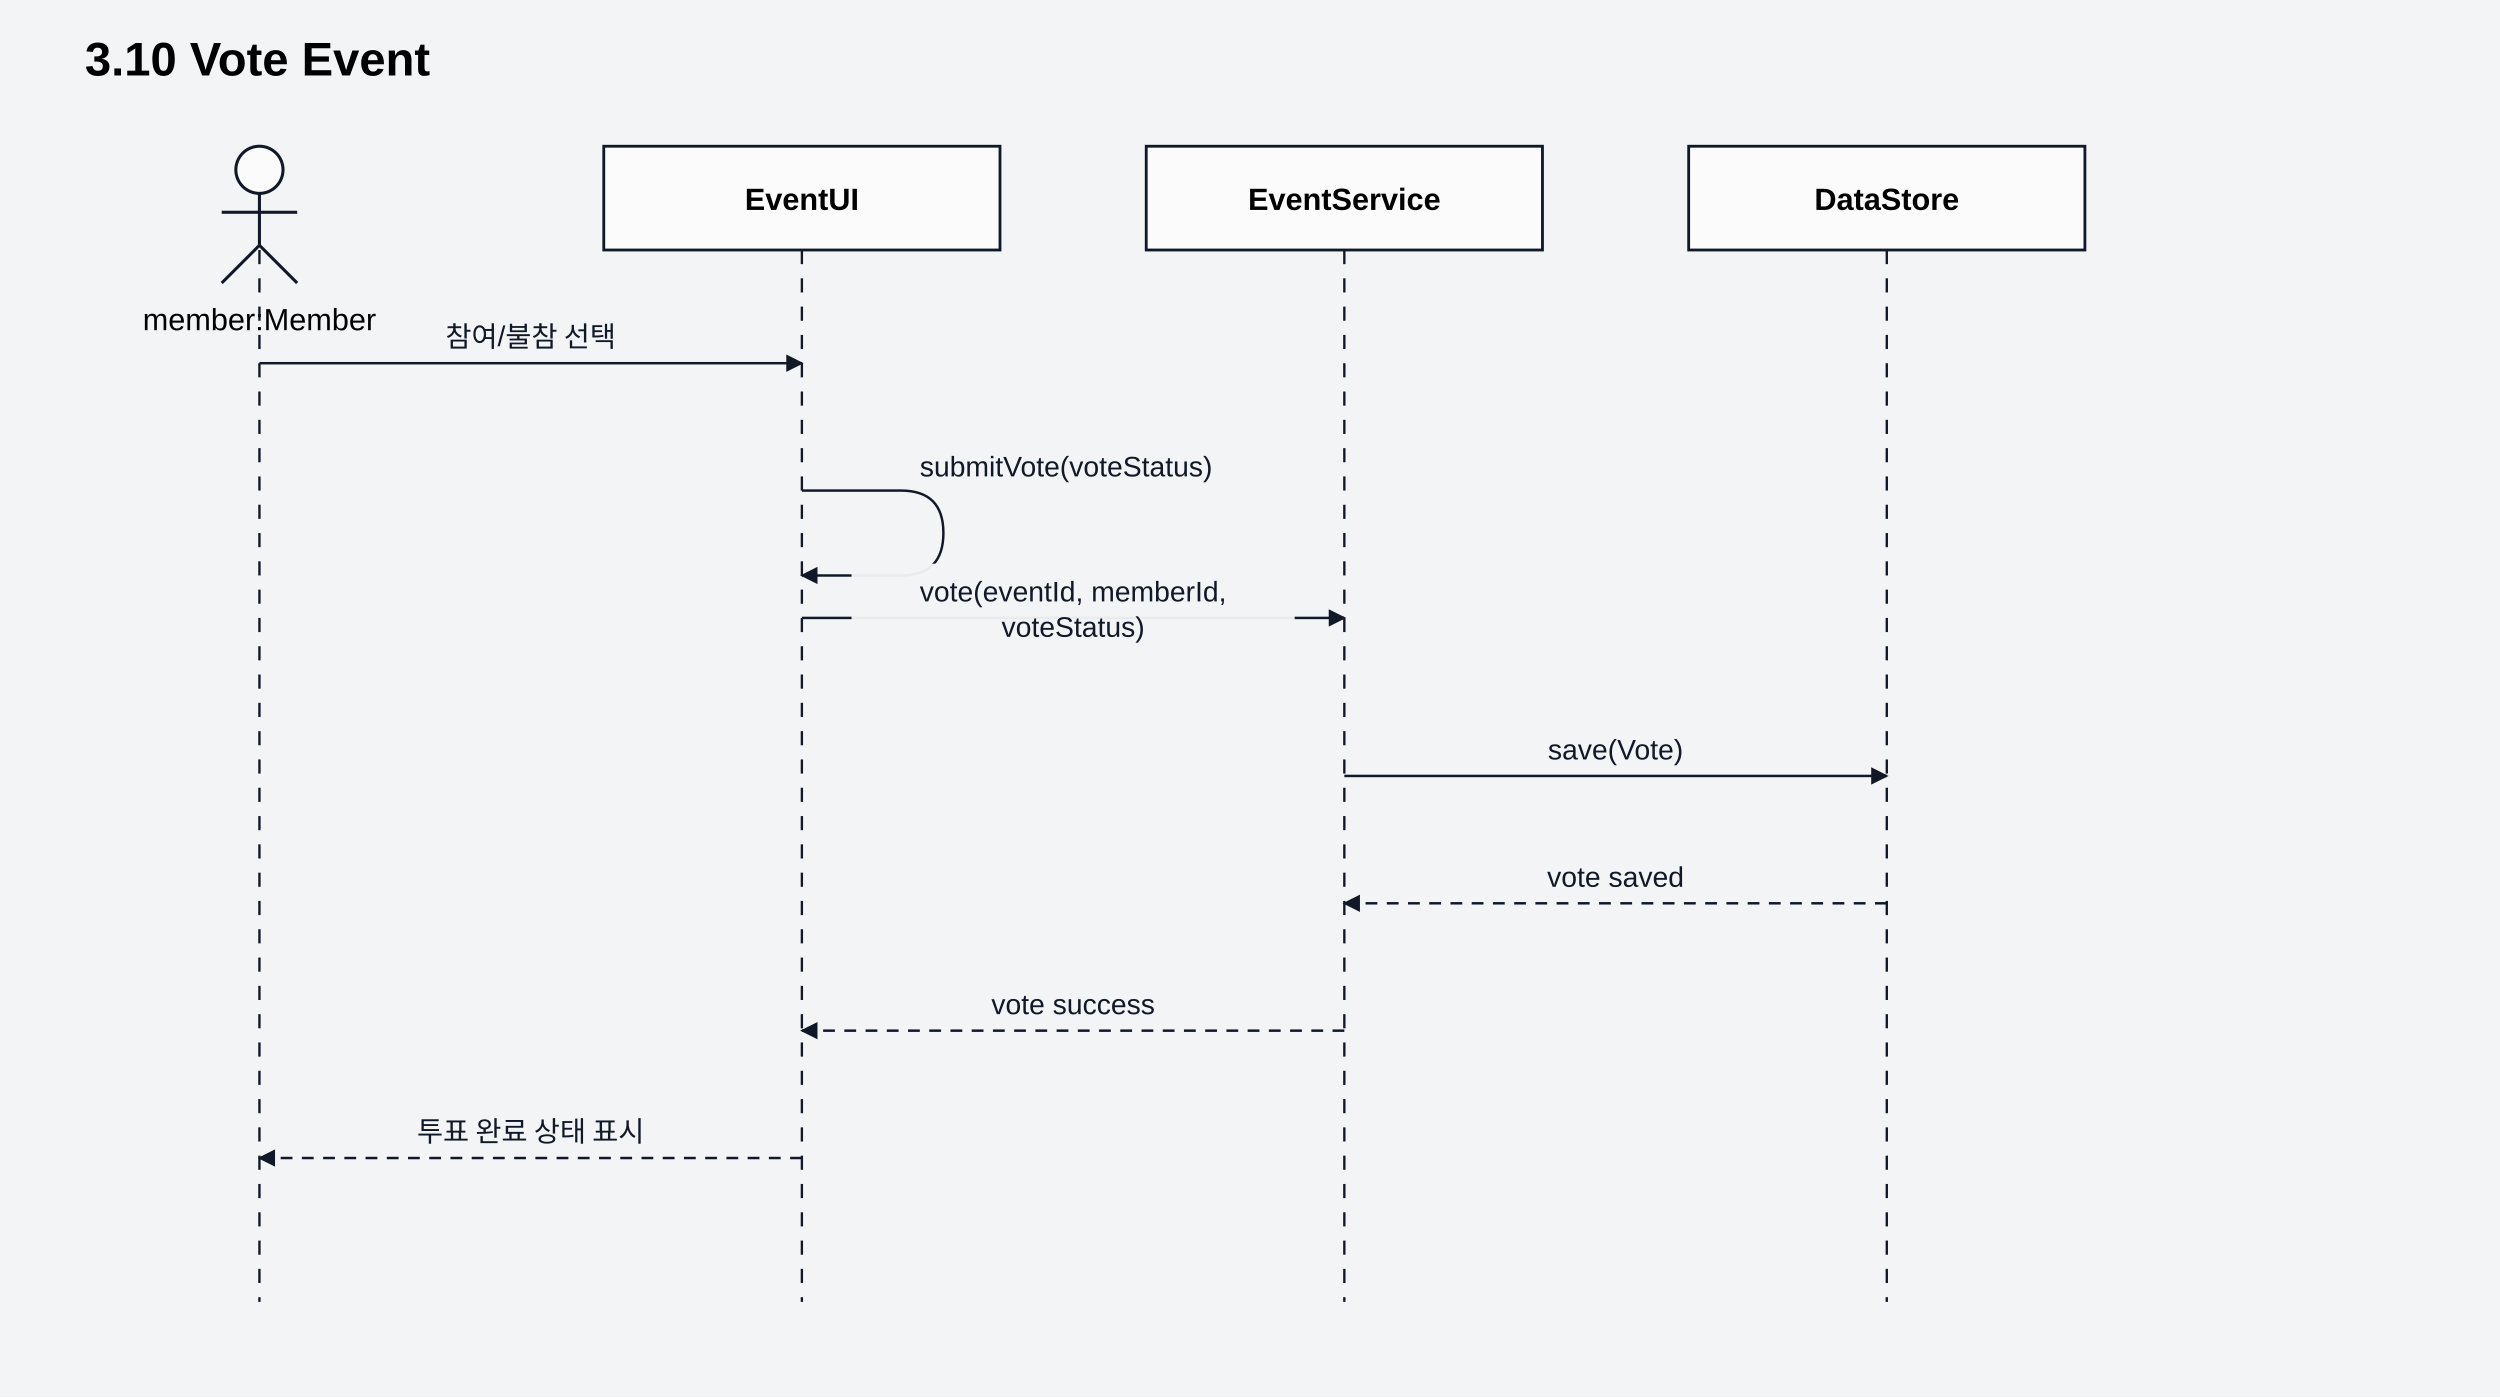
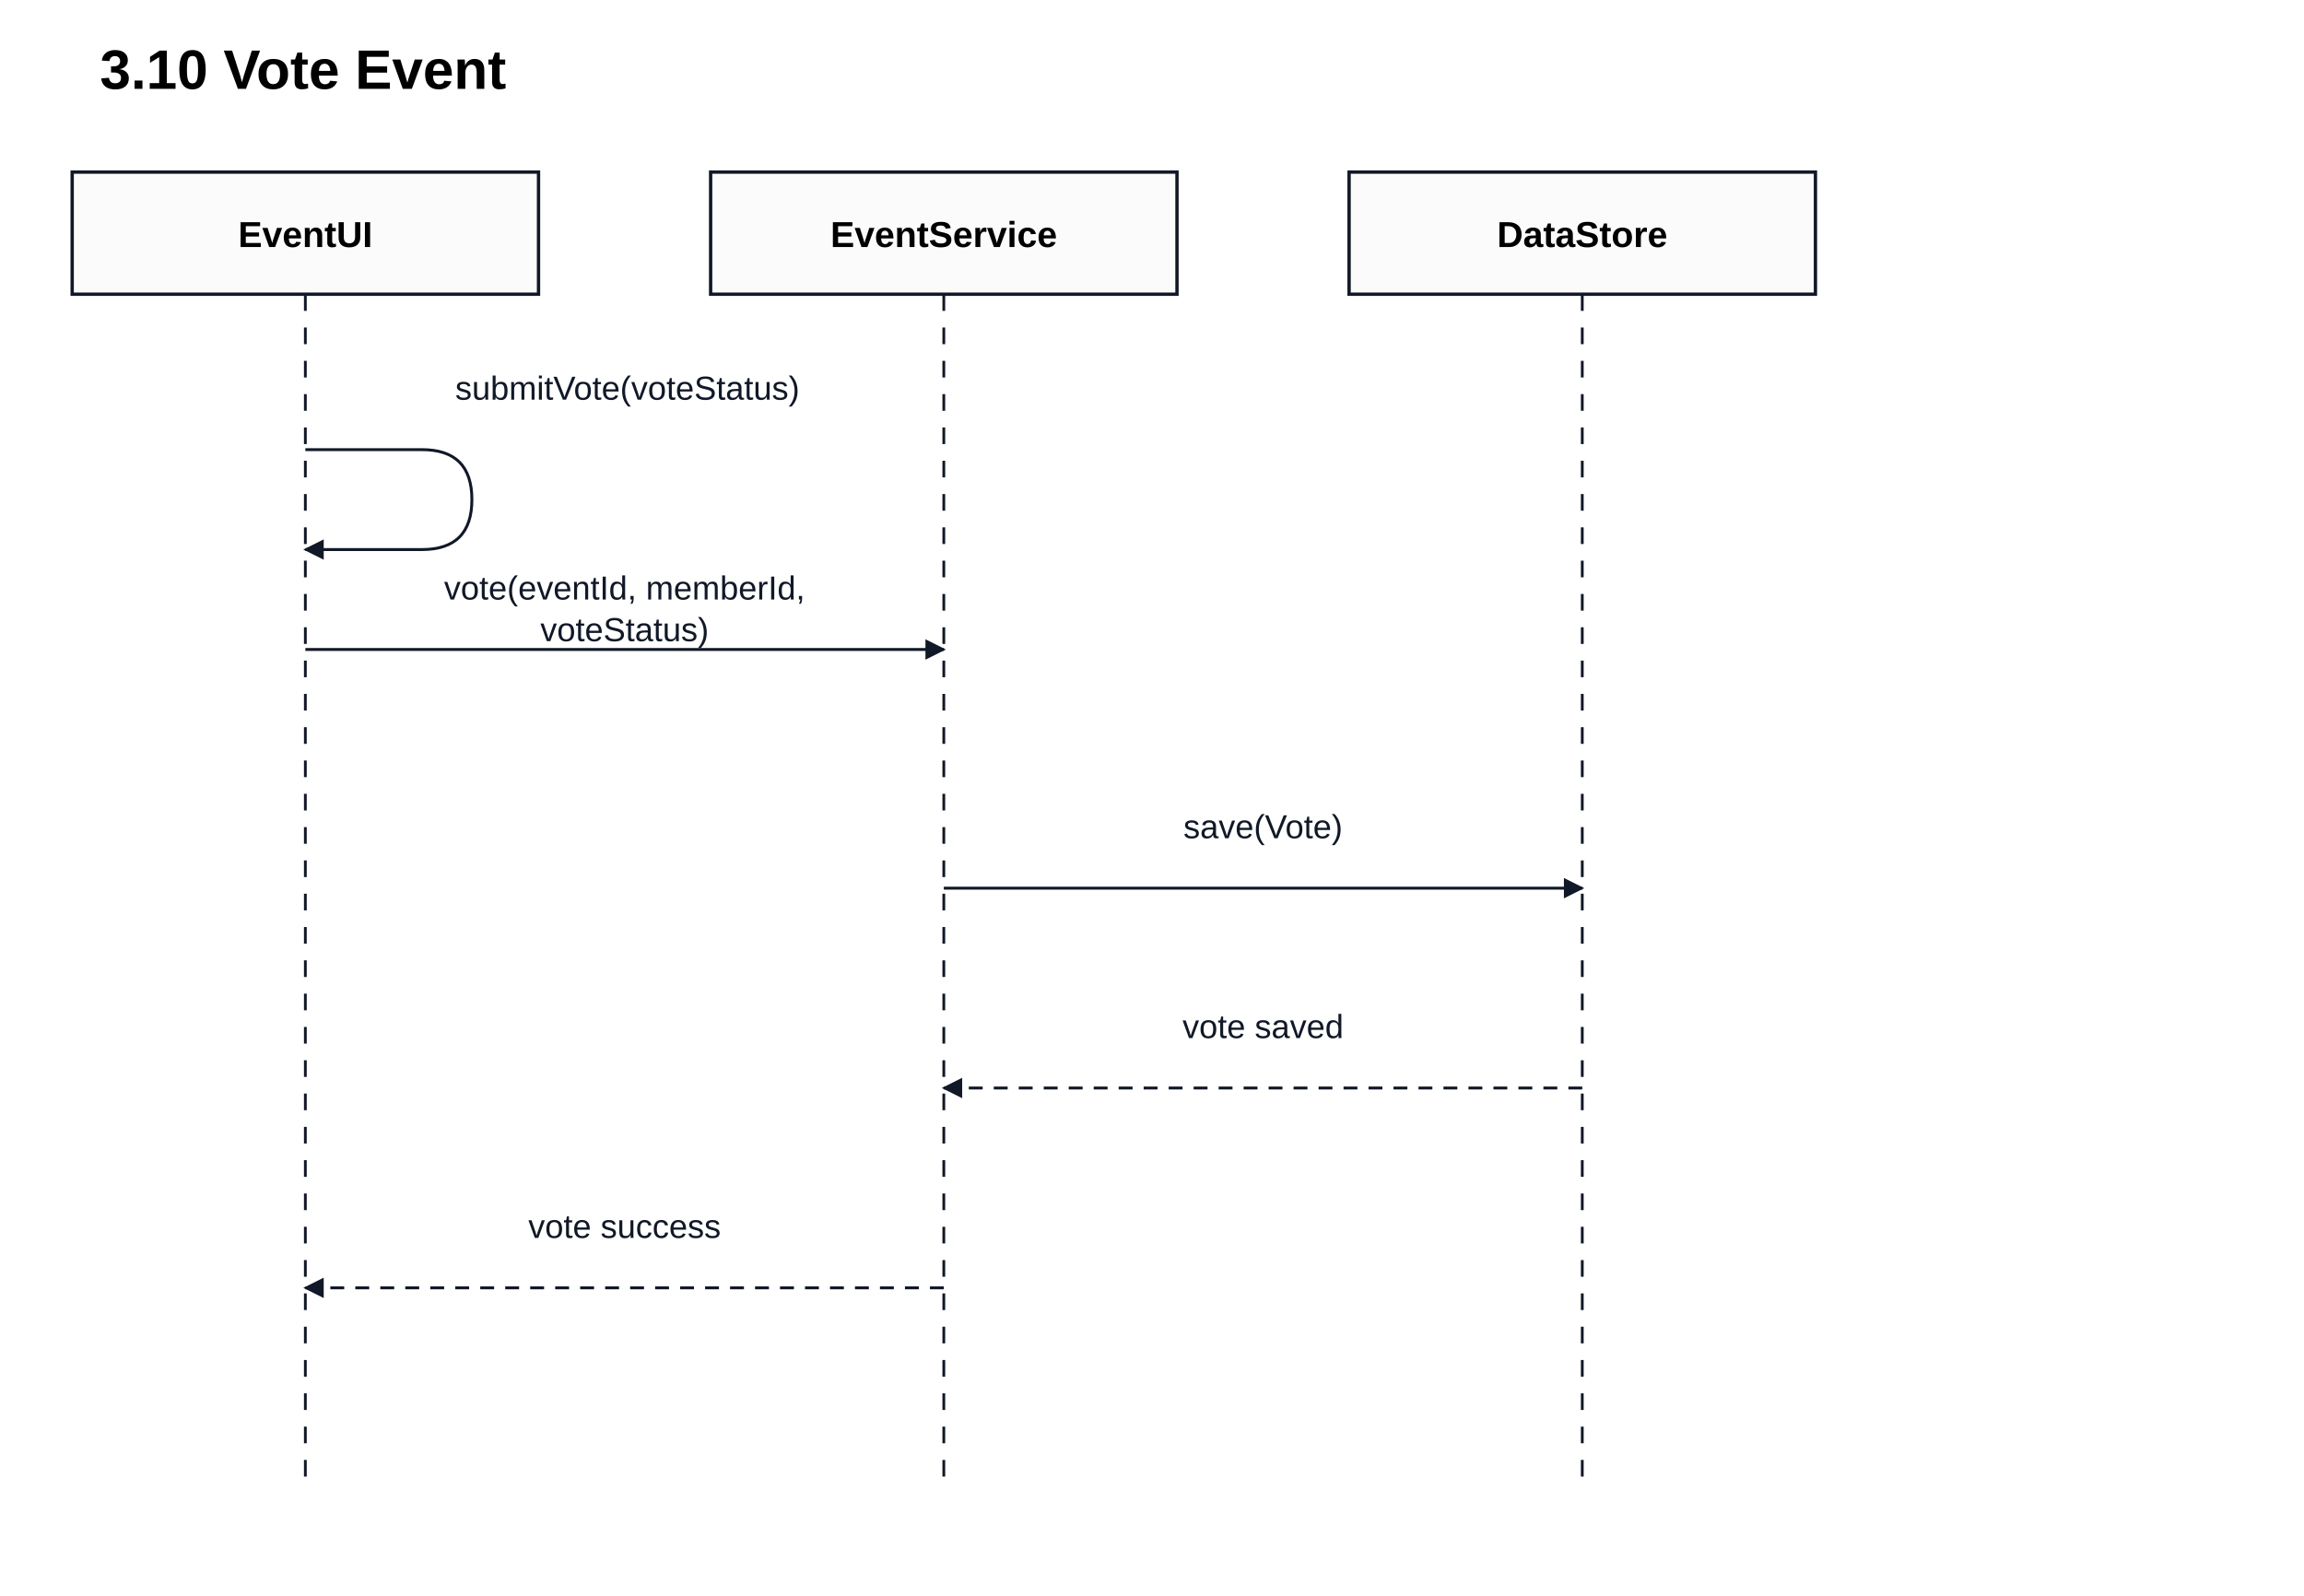
- <svg xmlns="http://www.w3.org/2000/svg" width="1060" height="592" viewBox="0 0 1060 592">
+ <svg xmlns="http://www.w3.org/2000/svg" width="830" height="575" viewBox="0 0 830 575">
  <defs>
    <marker id="arrow" viewBox="0 0 10 10" refX="9" refY="5" markerWidth="7" markerHeight="7" orient="auto">
      <path d="M0 0 L10 5 L0 10 z" fill="#111827" />
    </marker>
    <marker id="hollowArrow" viewBox="0 0 10 10" refX="9" refY="5" markerWidth="7" markerHeight="7" orient="auto">
      <path d="M0 0 L10 5 L0 10 z" fill="#fbfbfb" stroke="#111827" />
    </marker>
    <marker id="diamond" viewBox="0 0 16 10" refX="1" refY="5" markerWidth="11" markerHeight="9" orient="auto">
      <path d="M1 5 L8 1 L15 5 L8 9 z" fill="#111827" stroke="#111827" />
    </marker>
  </defs>
-   <rect width="100%" height="100%" fill="#f3f4f6" />
+   <rect width="100%" height="100%" fill="#ffffff" />
  <text x="36" y="32" font-family="Arial, sans-serif" font-size="20" font-weight="700">3.10 Vote Event</text>
-   <circle cx="110" cy="72" r="10" fill="#fbfbfb" stroke="#111827" stroke-width="1.3" />
-   <line x1="110" y1="82" x2="110" y2="104" stroke="#111827" stroke-width="1.3" />
-   <line x1="94" y1="90" x2="126" y2="90" stroke="#111827" stroke-width="1.3" />
-   <line x1="110" y1="104" x2="94" y2="120" stroke="#111827" stroke-width="1.3" />
-   <line x1="110" y1="104" x2="126" y2="120" stroke="#111827" stroke-width="1.3" />
-   <text x="110" y="140" text-anchor="middle" font-family="Arial, sans-serif" font-size="13">member:Member</text>
-   <line x1="110" y1="106" x2="110" y2="552" stroke="#111827" stroke-width="1" stroke-dasharray="6 6" />
+   <rect x="26" y="62" width="168" height="44" fill="#fbfbfb" stroke="#111827" stroke-width="1.2" />
+   <text x="110" y="89" text-anchor="middle" font-family="Arial, sans-serif" font-size="13" font-weight="700">EventUI</text>
+   <line x1="110" y1="106" x2="110" y2="535" stroke="#111827" stroke-width="1" stroke-dasharray="6 6" />
  <rect x="256" y="62" width="168" height="44" fill="#fbfbfb" stroke="#111827" stroke-width="1.2" />
-   <text x="340" y="89" text-anchor="middle" font-family="Arial, sans-serif" font-size="13" font-weight="700">EventUI</text>
-   <line x1="340" y1="106" x2="340" y2="552" stroke="#111827" stroke-width="1" stroke-dasharray="6 6" />
+   <text x="340" y="89" text-anchor="middle" font-family="Arial, sans-serif" font-size="13" font-weight="700">EventService</text>
+   <line x1="340" y1="106" x2="340" y2="535" stroke="#111827" stroke-width="1" stroke-dasharray="6 6" />
  <rect x="486" y="62" width="168" height="44" fill="#fbfbfb" stroke="#111827" stroke-width="1.2" />
-   <text x="570" y="89" text-anchor="middle" font-family="Arial, sans-serif" font-size="13" font-weight="700">EventService</text>
-   <line x1="570" y1="106" x2="570" y2="552" stroke="#111827" stroke-width="1" stroke-dasharray="6 6" />
-   <rect x="716" y="62" width="168" height="44" fill="#fbfbfb" stroke="#111827" stroke-width="1.2" />
-   <text x="800" y="89" text-anchor="middle" font-family="Arial, sans-serif" font-size="13" font-weight="700">DataStore</text>
-   <line x1="800" y1="106" x2="800" y2="552" stroke="#111827" stroke-width="1" stroke-dasharray="6 6" />
-   <line x1="110" y1="154" x2="340" y2="154" stroke="#111827" stroke-width="1.05" marker-end="url(#arrow)" />
-   <rect x="187.76" y="131" width="74.48" height="20" fill="#f3f4f6" opacity="0.96" />
-   <text x="225" y="147" text-anchor="middle" font-family="Arial, sans-serif" font-size="12" font-weight="400" fill="#111827">참여/불참 선택</text>
-   <path d="M340 208 h42 q18 0 18 18 q0 18 -18 18 h-42" fill="none" stroke="#111827" stroke-width="1.05" marker-end="url(#arrow)" />
-   <rect x="387" y="186" width="180.32" height="20" fill="#f3f4f6" opacity="0.96" />
-   <text x="390" y="202" text-anchor="start" font-family="Arial, sans-serif" font-size="12" font-weight="400" fill="#111827">submitVote(voteStatus)</text>
-   <line x1="340" y1="262" x2="570" y2="262" stroke="#111827" stroke-width="1.05" marker-end="url(#arrow)" />
-   <rect x="361.06" y="239" width="187.88" height="35" fill="#f3f4f6" opacity="0.96" />
-   <text x="455" y="255" text-anchor="middle" font-family="Arial, sans-serif" font-size="12" font-weight="400" fill="#111827">vote(eventId, memberId,</text>
-   <text x="455" y="270" text-anchor="middle" font-family="Arial, sans-serif" font-size="12" font-weight="400" fill="#111827">voteStatus)</text>
-   <line x1="570" y1="329" x2="800" y2="329" stroke="#111827" stroke-width="1.05" marker-end="url(#arrow)" />
-   <rect x="640.2" y="306" width="89.6" height="20" fill="#f3f4f6" opacity="0.96" />
-   <text x="685" y="322" text-anchor="middle" font-family="Arial, sans-serif" font-size="12" font-weight="400" fill="#111827">save(Vote)</text>
-   <line x1="800" y1="383" x2="570" y2="383" stroke="#111827" stroke-width="1.05" marker-end="url(#arrow)" stroke-dasharray="5 4" />
-   <rect x="640.2" y="360" width="89.6" height="20" fill="#f3f4f6" opacity="0.96" />
-   <text x="685" y="376" text-anchor="middle" font-family="Arial, sans-serif" font-size="12" font-weight="400" fill="#111827">vote saved</text>
-   <line x1="570" y1="437" x2="340" y2="437" stroke="#111827" stroke-width="1.05" marker-end="url(#arrow)" stroke-dasharray="5 4" />
-   <rect x="402.64" y="414" width="104.72" height="20" fill="#f3f4f6" opacity="0.96" />
-   <text x="455" y="430" text-anchor="middle" font-family="Arial, sans-serif" font-size="12" font-weight="400" fill="#111827">vote success</text>
-   <line x1="340" y1="491" x2="110" y2="491" stroke="#111827" stroke-width="1.05" marker-end="url(#arrow)" stroke-dasharray="5 4" />
-   <rect x="176.42" y="468" width="97.16" height="20" fill="#f3f4f6" opacity="0.96" />
-   <text x="225" y="484" text-anchor="middle" font-family="Arial, sans-serif" font-size="12" font-weight="400" fill="#111827">투표 완료 상태 표시</text>
+   <text x="570" y="89" text-anchor="middle" font-family="Arial, sans-serif" font-size="13" font-weight="700">DataStore</text>
+   <line x1="570" y1="106" x2="570" y2="535" stroke="#111827" stroke-width="1" stroke-dasharray="6 6" />
+   <path d="M110 162 h42 q18 0 18 18 q0 18 -18 18 h-42" fill="none" stroke="#111827" stroke-width="1.05" marker-end="url(#arrow)" />
+   <text x="164" y="144" text-anchor="start" font-family="Arial, sans-serif" font-size="12" font-weight="400" fill="#111827">submitVote(voteStatus)</text>
+   <line x1="110" y1="234" x2="340" y2="234" stroke="#111827" stroke-width="1.05" marker-end="url(#arrow)" />
+   <text x="225" y="216" text-anchor="middle" font-family="Arial, sans-serif" font-size="12" font-weight="400" fill="#111827">vote(eventId, memberId,</text>
+   <text x="225" y="231" text-anchor="middle" font-family="Arial, sans-serif" font-size="12" font-weight="400" fill="#111827">voteStatus)</text>
+   <line x1="340" y1="320" x2="570" y2="320" stroke="#111827" stroke-width="1.05" marker-end="url(#arrow)" />
+   <text x="455" y="302" text-anchor="middle" font-family="Arial, sans-serif" font-size="12" font-weight="400" fill="#111827">save(Vote)</text>
+   <line x1="570" y1="392" x2="340" y2="392" stroke="#111827" stroke-width="1.05" marker-end="url(#arrow)" stroke-dasharray="5 4" />
+   <text x="455" y="374" text-anchor="middle" font-family="Arial, sans-serif" font-size="12" font-weight="400" fill="#111827">vote saved</text>
+   <line x1="340" y1="464" x2="110" y2="464" stroke="#111827" stroke-width="1.05" marker-end="url(#arrow)" stroke-dasharray="5 4" />
+   <text x="225" y="446" text-anchor="middle" font-family="Arial, sans-serif" font-size="12" font-weight="400" fill="#111827">vote success</text>
</svg>
